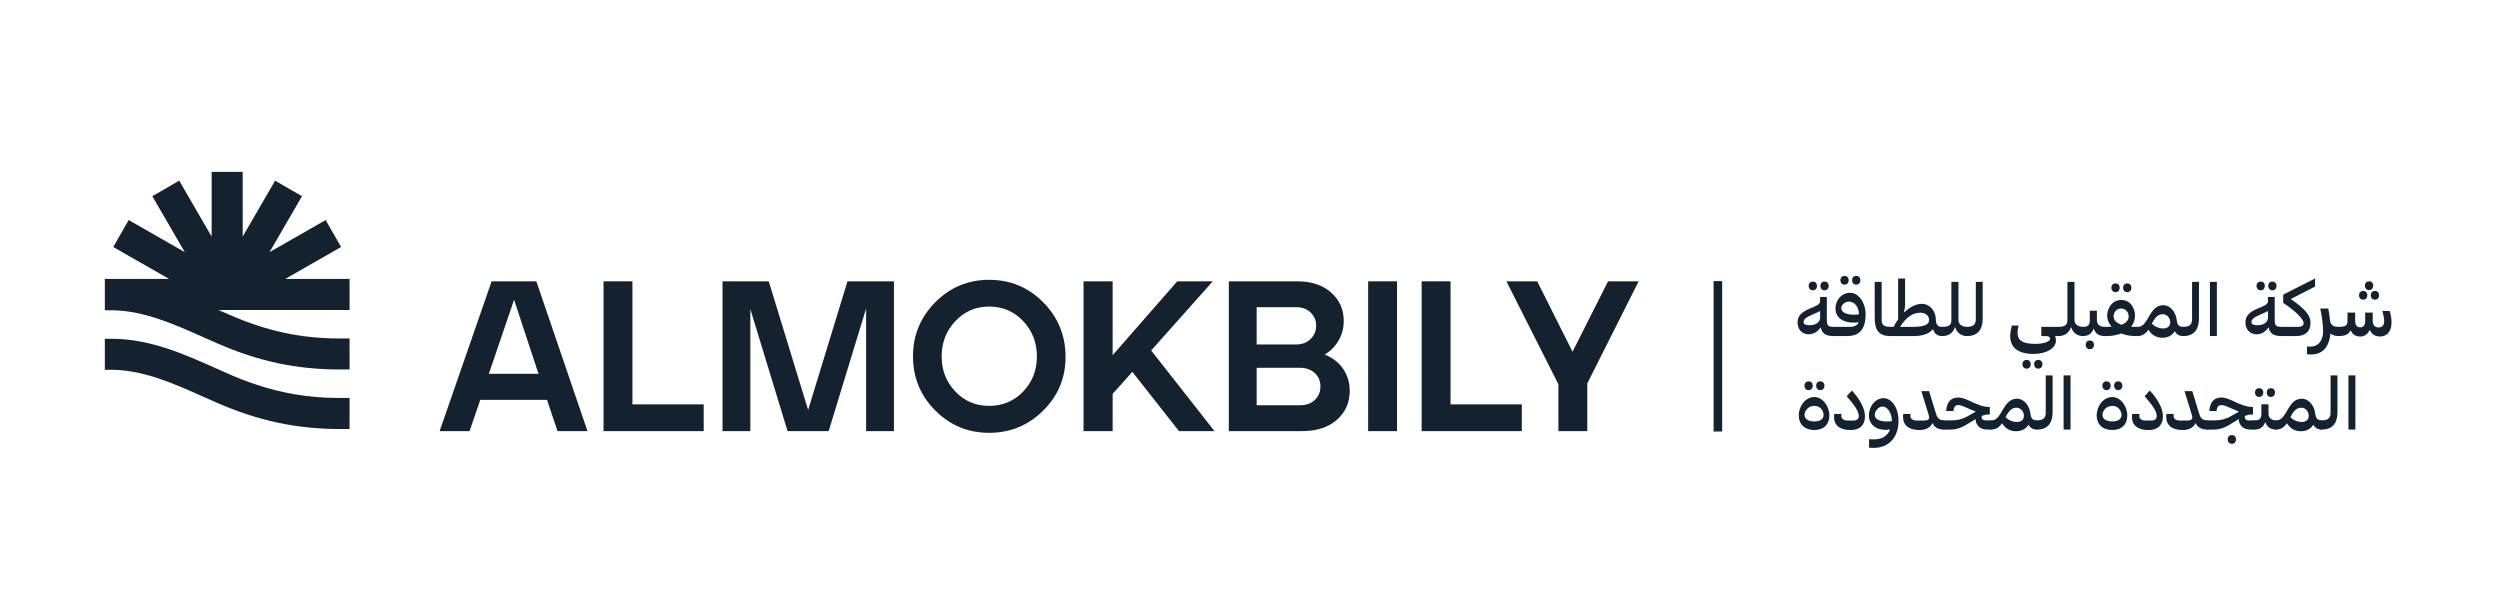
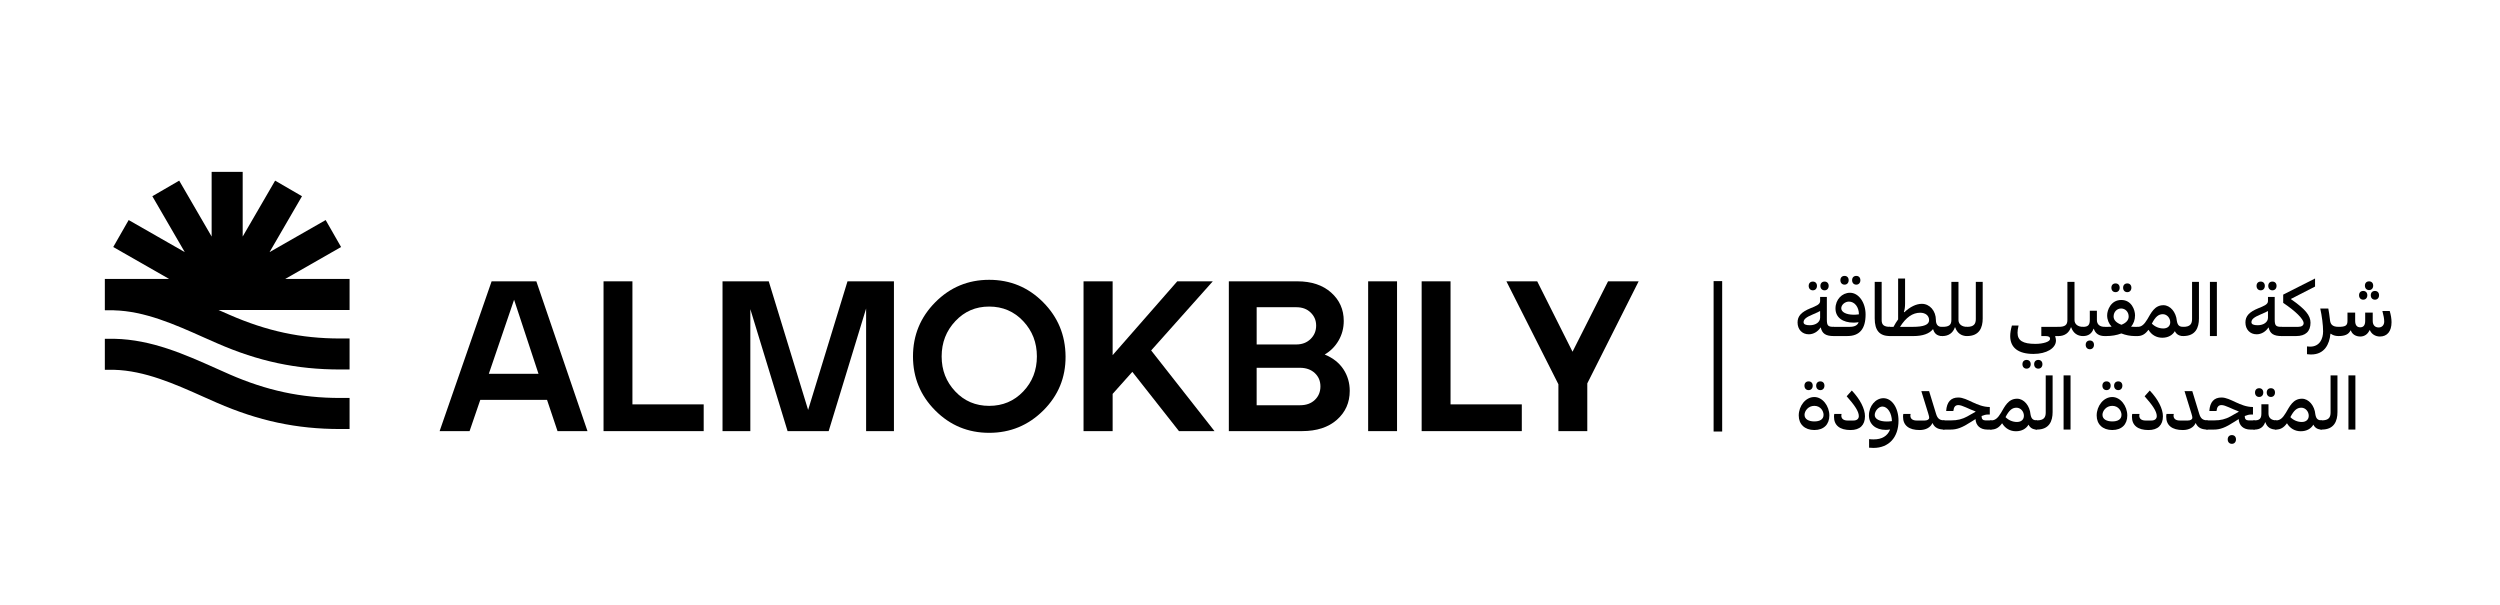
<svg xmlns="http://www.w3.org/2000/svg" id="Layer_1" data-name="Layer 1" viewBox="0 0 2000 483.79">
-   <defs>
-     <style>
-       .cls-1 {
-         fill: #142230;
-         stroke-width: 0px;
-       }
-     </style>
-   </defs>
  <g>
    <path class="cls-1" d="m351.69,344.9l41.6-119.84h35.78l40.92,119.84h-23.97l-8.39-24.99h-53.41l-8.56,24.99h-23.97Zm39.38-45.88h39.72l-19.52-59.23-20.2,59.23Z" />
    <path class="cls-1" d="m482.83,344.9v-119.84h23.11v98.44h57.01v21.4h-80.12Z" />
    <path class="cls-1" d="m578.02,344.9v-119.84h36.98l31.5,102.89,31.5-102.89h37.15v119.84h-22.26v-98.1l-29.96,98.1h-32.87l-29.79-97.58v97.58h-22.26Z" />
    <path class="cls-1" d="m834.64,328.37c-11.98,11.93-26.42,17.89-43.31,17.89s-31.27-5.96-43.14-17.89c-11.87-11.92-17.8-26.33-17.8-43.23s5.93-31.33,17.8-43.31c11.87-11.98,26.25-17.98,43.14-17.98s31.27,5.97,43.14,17.89c11.87,11.93,17.86,26.39,17.98,43.4.11,16.89-5.82,31.3-17.8,43.23Zm-70.45-15.24c7.25,7.7,16.29,11.56,27.14,11.56s19.92-3.82,27.22-11.47c7.3-7.65,10.96-17,10.96-28.08s-3.65-20.49-10.96-28.25c-7.31-7.76-16.38-11.64-27.22-11.64s-19.75,3.88-27.05,11.64c-7.31,7.76-10.96,17.18-10.96,28.25s3.62,20.29,10.87,27.99Z" />
    <path class="cls-1" d="m866.83,344.9v-119.84h23.28v59.06l51.7-59.06h28.42l-49.3,55.3,50.67,64.54h-28.42l-37.32-47.42-15.75,17.63v29.79h-23.28Z" />
    <path class="cls-1" d="m983.07,344.9v-119.84h54.78c11.3,0,20.31,3,27.05,8.99,6.73,5.99,10.1,13.55,10.1,22.68,0,5.71-1.37,10.93-4.11,15.67-2.74,4.74-6.45,8.47-11.13,11.21,6.62,2.74,11.61,6.68,14.98,11.81,3.37,5.14,5.05,10.9,5.05,17.29,0,9.36-3.43,17.06-10.27,23.11-6.85,6.05-16.15,9.07-27.9,9.07h-58.55Zm22.26-69.33h31.67c4.68,0,8.5-1.46,11.47-4.37,2.97-2.91,4.45-6.48,4.45-10.7s-1.45-7.59-4.37-10.44c-2.91-2.85-6.7-4.28-11.38-4.28h-31.84v29.79Zm0,48.62h34.75c4.91,0,8.84-1.43,11.81-4.28,2.97-2.85,4.45-6.45,4.45-10.79s-1.51-7.9-4.54-10.7c-3.02-2.79-6.99-4.19-11.9-4.19h-34.58v29.96Z" />
    <path class="cls-1" d="m1094.52,344.9v-119.84h23.11v119.84h-23.11Z" />
    <path class="cls-1" d="m1137.32,344.9v-119.84h23.11v98.44h57.01v21.4h-80.12Z" />
    <path class="cls-1" d="m1246.72,344.9v-37.49l-41.6-82.35h24.65l28.25,56.32,28.42-56.32h24.48l-41.09,81.66v38.18h-23.11Z" />
  </g>
  <g>
    <path class="cls-1" d="m279.67,223.17h-51.53l44.72-25.56-12.33-21.57-44.89,25.66,25.95-44.72-21.49-12.47-25.95,44.72v-51.71h-24.84v51.71l-25.95-44.72-21.49,12.47,25.95,44.72-44.89-25.66-12.33,21.57,44.72,25.56h-51.45v24.84h.06v.2h7.16v.05c24.65.59,48.66,11.26,71.88,21.64,3.51,1.58,7.02,3.11,10.52,4.64,33.3,14.57,63.73,21.05,98.61,21.05h7.56v-24.8h-7.56c-31.32,0-58.64-5.88-88.68-19.02-2.87-1.19-5.68-2.47-8.55-3.75h104.79v-24.84Z" />
    <path class="cls-1" d="m183.43,299.39c-3.46-1.48-6.87-3.01-10.33-4.59-25.44-11.36-51.78-23.12-81.47-23.76h-7.76v24.8h7.31c24.65.64,48.61,11.31,71.79,21.69,3.51,1.53,7.02,3.11,10.47,4.64,33.35,14.53,63.78,21.05,98.66,21.05h7.56v-24.85h-7.56c-31.27,0-58.64-5.88-88.68-18.97Z" />
  </g>
  <rect class="cls-1" x="1370.88" y="224.89" width="6.86" height="120.33" />
  <g>
    <g>
      <path class="cls-1" d="m1446.95,267.43c-5.21,0-8.9-3.87-8.9-9.45,0-5.09,2.93-8.35,10.43-11.42,4.04-1.66,7.61-2.89,7.61-5.65v-3.37h5.39v17.98c0,5.03.88,5.96,5.62,5.96v7.37c-6.44,0-9.37-1.9-10.48-6.81h-.23c-2.17,3.37-5.68,5.4-9.43,5.4Zm.88-7.24c4.8,0,8.26-2.52,8.26-6.02v-5.28h-.23c-.59.43-1.87,1.04-5.62,2.64-5.27,2.21-7.38,3.87-7.38,6.26,0,1.6,1.64,2.4,4.98,2.4Zm2.46-34.93c1.99,0,3.28,1.35,3.28,3.44s-1.29,3.56-3.28,3.56-3.34-1.41-3.34-3.56,1.35-3.44,3.34-3.44Zm9.37,0c1.99,0,3.28,1.35,3.28,3.44s-1.29,3.56-3.28,3.56-3.34-1.41-3.34-3.56,1.35-3.44,3.34-3.44Z" />
      <path class="cls-1" d="m1464.05,265.16c0-2.15,1.29-3.68,3.05-3.68h12.48c3.98,0,6.27-1.11,7.26-3.5l-.23-.19c-1.11.19-2.46.31-3.69.31-8.79,0-14.53-4.11-14.53-11.3s5.27-12.59,11.6-12.59c6.91,0,12.48,7.74,12.48,17.37,0,11.54-4.8,17.25-14.58,17.25h-10.78c-1.76,0-3.05-1.54-3.05-3.68Zm11.6-44.44c1.99,0,3.28,1.35,3.28,3.44s-1.29,3.56-3.28,3.56-3.34-1.41-3.34-3.56,1.35-3.44,3.34-3.44Zm7.32,31.06c1,0,2.23-.06,4.16-.31,0-5.83-3.4-10.19-7.97-10.19-3.22,0-6.15,2.58-6.15,5.34,0,3.07,3.98,5.15,9.96,5.15Zm2.05-31.06c1.99,0,3.28,1.35,3.28,3.44s-1.29,3.56-3.28,3.56-3.34-1.41-3.34-3.56,1.35-3.44,3.34-3.44Z" />
      <path class="cls-1" d="m1499.77,254.72v-29.22h5.56v30.63c0,3.8,1.93,5.34,6.62,5.34v7.37c-8.32,0-12.18-4.48-12.18-14.12Z" />
      <path class="cls-1" d="m1509.02,265.16c0-2.21,1.11-3.68,2.69-3.68h3.1c1.17-2.27,2.4-4.17,3.69-5.96v-32.71h5.56v19.89c0,2.95-.29,4.91-.94,6.81l.35.31c4.57-4.36,9.55-6.76,14-6.76,6.33,0,11.25,5.65,11.25,12.95,0,3.32,1.46,5.47,4.51,5.47h.7v7.37c-4.57,0-6.56-2.39-7.38-5.4h-.29c-2.81,3.5-8.14,5.4-15.52,5.4h-19.04c-1.58,0-2.69-1.47-2.69-3.68Zm21.2-3.68c8.84,0,13.06-1.72,13.06-5.34s-2.87-5.96-7.15-5.96c-6.03,0-11.36,3.74-16.11,11.3h10.19Z" />
      <path class="cls-1" d="m1550.49,265.16c0-2.21,1.41-3.68,3.46-3.68,5.21,0,7.15-1.47,7.15-5.47v-30.51h5.68v30.51c0,3.32,2.69,5.47,6.85,5.47v7.37c-4.63,0-7.97-2.52-9.49-7h-.23c-1.52,4.48-5.04,7-9.96,7-2.05,0-3.46-1.47-3.46-3.68Z" />
      <path class="cls-1" d="m1580.65,255.09v-29.59h5.51v29.34c0,7.25-2.69,14-12.53,14-1.82,0-2.75-1.84-2.75-3.68s.94-3.68,2.75-3.68c5.45,0,7.03-2.27,7.03-6.39Z" />
      <path class="cls-1" d="m1608.17,268.78c0-2.4.47-5.22,1.35-8.35h5.33c-.59,2.45-.82,4.23-.82,5.77,0,6.26,4.22,8.9,14.29,8.9,6.38,0,11.71-1.78,11.71-3.93,0-1.72-1.05-2.33-3.98-2.33h-2.99v-7.37h13.71v7.37h-2.46l-.18.19c.41,1.29.64,2.39.64,3.37,0,6.2-7.61,10.74-17.98,10.74-12.18,0-18.63-4.97-18.63-14.36Zm13.12,19.15c1.99,0,3.28,1.35,3.28,3.43s-1.29,3.56-3.28,3.56-3.34-1.41-3.34-3.56,1.35-3.43,3.34-3.43Zm9.37,0c1.99,0,3.28,1.35,3.28,3.43s-1.29,3.56-3.28,3.56-3.34-1.41-3.34-3.56,1.35-3.43,3.34-3.43Z" />
      <path class="cls-1" d="m1643.31,265.16c0-2.21,1.41-3.68,3.46-3.68,5.21,0,7.15-1.47,7.15-5.47v-30.51h5.68v30.51c0,3.32,2.69,5.47,6.85,5.47v7.37c-4.63,0-7.97-2.52-9.49-7h-.23c-1.52,4.48-5.04,7-9.96,7-2.05,0-3.46-1.47-3.46-3.68Z" />
      <path class="cls-1" d="m1663.52,265.22c0-1.9,1.29-3.74,2.93-3.74,3.92,0,5.39-1.41,5.39-5.47v-7.43h5.68v7.43c0,3.5,2.28,5.47,6.27,5.47v7.37c-4.57,0-7.5-1.96-8.73-5.83h-.23c-1.35,3.87-4.22,5.83-8.38,5.83-1.52,0-2.93-1.9-2.93-3.62Zm8.38,7.18c1.99,0,3.28,1.35,3.28,3.44s-1.29,3.56-3.28,3.56-3.34-1.41-3.34-3.56,1.35-3.44,3.34-3.44Z" />
      <path class="cls-1" d="m1683.78,261.47h2.58c1,0,1.99-.06,2.93-.12-2.23-2.46-3.57-5.53-3.57-9.09,0-4.17,2.99-12.28,11.3-12.28s11.01,8.1,11.01,12.28c0,3.68-1.17,6.69-3.16,9.09.94.06,1.87.12,2.81.12h2.58v7.37h-2.52c-3.51,0-7.26-.74-10.66-2.09-3.63,1.41-7.85,2.09-11.89,2.09h-1.41c-.94,0-1.46-1.96-1.46-3.87,0-1.78.47-3.5,1.46-3.5Zm8.67-34.74c1.99,0,3.28,1.35,3.28,3.44s-1.29,3.56-3.28,3.56-3.34-1.41-3.34-3.56,1.35-3.44,3.34-3.44Zm4.69,33.08c3.63-1.41,5.8-3.62,5.8-6.57,0-3.75-2.69-6.45-6.03-6.45s-6.03,2.7-6.03,6.45c0,2.94,2.46,5.15,6.27,6.57Zm4.69-33.08c1.99,0,3.28,1.35,3.28,3.44s-1.29,3.56-3.28,3.56-3.34-1.41-3.34-3.56,1.35-3.44,3.34-3.44Z" />
      <path class="cls-1" d="m1707.67,265.16c0-2.15,1.11-3.68,2.58-3.68,2.87,0,5.04-1.72,7.61-6.02,2.99-5.03,5.74-11.3,12.89-11.3,5.45,0,10.13,5.58,10.72,12.52.64,3.62,1.99,4.79,5.15,4.79v7.37c-3.22,0-5.45-1.29-6.74-3.93-1.93,3.31-5.45,5.28-10.07,5.28s-8.61-2.27-10.95-6.26h-.23c-2.28,3.25-4.98,4.85-8.38,4.91-1.46,0-2.58-1.54-2.58-3.68Zm22.96-2.39c3.4,0,5.56-1.91,5.56-4.97,0-3.5-2.69-6.45-5.92-6.45-3.51,0-5.97,2.09-8.79,7.55,2.4,2.46,5.74,3.87,9.14,3.87Z" />
      <path class="cls-1" d="m1753.65,255.09v-29.59h5.51v29.34c0,7.25-2.69,14-12.53,14-1.82,0-2.75-1.84-2.75-3.68s.94-3.68,2.75-3.68c5.45,0,7.03-2.27,7.03-6.39Z" />
      <path class="cls-1" d="m1767.94,225.5h5.56v43.34h-5.56v-43.34Z" />
      <path class="cls-1" d="m1805.24,267.43c-5.21,0-8.9-3.87-8.9-9.45,0-5.09,2.93-8.35,10.43-11.42,4.04-1.66,7.61-2.89,7.61-5.65v-3.37h5.39v17.98c0,5.03.88,5.96,5.62,5.96v7.37c-6.44,0-9.37-1.9-10.48-6.81h-.23c-2.17,3.37-5.68,5.4-9.43,5.4Zm.88-7.24c4.8,0,8.26-2.52,8.26-6.02v-5.28h-.23c-.59.43-1.87,1.04-5.62,2.64-5.27,2.21-7.38,3.87-7.38,6.26,0,1.6,1.64,2.4,4.98,2.4Zm2.46-34.93c1.99,0,3.28,1.35,3.28,3.44s-1.29,3.56-3.28,3.56-3.34-1.41-3.34-3.56,1.35-3.44,3.34-3.44Zm9.37,0c1.99,0,3.28,1.35,3.28,3.44s-1.29,3.56-3.28,3.56-3.34-1.41-3.34-3.56,1.35-3.44,3.34-3.44Z" />
      <path class="cls-1" d="m1822.28,265.28c0-2.21,1.29-3.81,3.1-3.81h13.24c2.69,0,4.28-1.11,4.28-2.95,0-3.25-6.68-9.82-16.34-16.2v-6.63l25.48-12.89v6.45l-19.27,9.88v.19c11.54,8.04,15.64,13.02,15.64,18.85,0,7-3.98,10.68-11.54,10.68h-11.48c-1.82,0-3.1-1.47-3.1-3.56Z" />
      <path class="cls-1" d="m1848.11,277.31c7.73,0,10.37-6.39,10.37-12.22,0-5.03-.94-12.34-2.28-18.29h6.44c.47,2.45.94,5.64,1.29,8.71.29,3.32,1.35,5.96,6.85,5.96v7.37c-2.69,0-4.69-.74-6.21-1.9l-.23.19c-.76,8.04-4.63,16.45-15.35,16.45-1.05,0-2.23-.07-3.4-.25v-6.2c.88.12,1.76.19,2.52.19Z" />
      <path class="cls-1" d="m1869.49,265.16c0-2.15.53-3.68,1.29-3.68,5.62,0,7.2-1.04,7.2-4.79v-6.63h6.15v6.63c0,3.38,1.41,5.16,4.04,5.16s3.98-1.72,3.98-5.16v-6.63h6.03v6.63c0,3.38,1.76,5.28,4.8,5.28,2.58,0,4.39-1.9,4.39-4.66,0-2.21-.47-4.85-1.46-8.53h5.86c.94,3.13,1.46,6.26,1.46,8.96,0,7.37-3.51,11.48-9.31,11.48-3.69,0-6.74-2.03-7.97-5.03h-.35c-1.35,3.13-4.04,5.03-7.32,5.03-3.69,0-6.56-1.84-7.56-4.79h-.35c-1.46,3.07-4.45,4.42-9.61,4.42-.76,0-1.29-1.54-1.29-3.68Zm21.09-32.41c1.99,0,3.28,1.35,3.28,3.44s-1.29,3.56-3.28,3.56-3.34-1.41-3.34-3.56,1.35-3.44,3.34-3.44Zm4.69-7.67c1.99,0,3.28,1.35,3.28,3.43s-1.29,3.56-3.28,3.56-3.34-1.41-3.34-3.56,1.35-3.43,3.34-3.43Zm4.69,7.67c1.99,0,3.28,1.35,3.28,3.44s-1.29,3.56-3.28,3.56-3.34-1.41-3.34-3.56,1.35-3.44,3.34-3.44Z" />
    </g>
    <g>
      <path class="cls-1" d="m1438.99,332.41c0-7.55,5.39-14.79,12.48-14.79,6.62,0,12.01,7.25,12.01,14.79,0,6.94-4.28,11.61-12.01,11.61s-12.48-4.67-12.48-11.61Zm7.91-27.31c1.99,0,3.28,1.35,3.28,3.44s-1.29,3.56-3.28,3.56-3.34-1.41-3.34-3.56,1.35-3.44,3.34-3.44Zm4.57,32.04c4.33,0,7.38-1.6,7.38-5.28,0-2.95-2.34-7.18-7.38-7.18s-7.85,4.23-7.85,7.18c0,3.68,3.63,5.28,7.85,5.28Zm4.8-32.04c1.99,0,3.28,1.35,3.28,3.44s-1.29,3.56-3.28,3.56-3.34-1.41-3.34-3.56,1.35-3.44,3.34-3.44Z" />
      <path class="cls-1" d="m1467.21,333.4c0-.86.06-1.6.23-2.27h5.8c-.12.49-.18.92-.18,1.41,0,2.46,1.82,3.87,4.92,3.87h4.8c2.81,0,4.28-1.41,4.28-3.56,0-3.86-3.63-8.96-9.72-15.83l4.1-4.6c6.62,6.94,10.54,14.61,10.54,20.56,0,7.12-4.04,11.05-11.54,11.05-8.61,0-13.24-3.75-13.24-10.62Z" />
      <path class="cls-1" d="m1499.01,351.51c6.5,0,10.89-2.64,13-7.73l-.18-.19c-1.17.19-2.23.31-3.22.31-8.14,0-13.47-4.6-13.47-11.6,0-7.43,5.33-13.75,11.6-13.75,6.85,0,12.07,7.8,12.07,17.99,0,13.38-7.73,21.79-20.03,21.79-1.05,0-2.17-.06-3.51-.18v-6.88c1.05.19,2.28.25,3.75.25Zm10.37-14.3c1,0,2.23-.06,4.16-.31-.12-6.51-3.51-11.67-7.61-11.67-2.99,0-6.15,3.5-6.15,6.82,0,3.13,3.81,5.15,9.61,5.15Z" />
      <path class="cls-1" d="m1522.44,333.4c0-.86.06-1.6.23-2.27h5.8c-.12.43-.18.92-.18,1.41,0,2.46,1.82,3.87,4.92,3.87h6.56c2.11,0,3.57-.86,3.57-2.21,0-.68-.18-1.6-.7-3.25l-5.57-18.05h6.21l5.57,18.17c1.17,3.86,2.93,5.21,6.73,5.21v7.37c-4.45,0-7.85-1.23-9.49-5.09h-.23c-1.46,3.38-5.21,5.47-10.13,5.47-8.67,0-13.3-3.75-13.3-10.62Z" />
      <path class="cls-1" d="m1573.92,333.09l6.5-3.68v-.25c-5.39-1.96-10.72-5.09-13.65-5.09-2.52,0-3.69,1.35-4.1,4.73h-5.74c.47-7.18,3.75-10.8,9.72-10.8,7.2,0,14.88,7.61,25.19,7.61v6.02h-1.58c-1.46,0-3.05.37-4.98,1.17v.43c0,1.96,1.05,3.07,2.93,3.07h4.98v7.37h-3.34c-5.62,0-9.2-3.25-9.43-8.41l-3.51,2.21c-7.2,4.66-11.36,6.2-16.46,6.2h-4.86c-1.76,0-3.05-1.54-3.05-3.68s1.29-3.68,3.05-3.68h5.33c5.04,0,8.79-.92,13-3.19Z" />
      <path class="cls-1" d="m1590.61,339.97c0-2.15,1.11-3.68,2.58-3.68,2.87,0,5.04-1.72,7.61-6.02,2.99-5.03,5.74-11.3,12.89-11.3,5.45,0,10.13,5.58,10.72,12.52.64,3.62,1.99,4.79,5.15,4.79v7.37c-3.22,0-5.45-1.29-6.74-3.93-1.93,3.31-5.45,5.28-10.07,5.28s-8.61-2.27-10.95-6.26h-.23c-2.28,3.25-4.98,4.85-8.38,4.91-1.46,0-2.58-1.54-2.58-3.68Zm22.96-2.39c3.4,0,5.56-1.91,5.56-4.97,0-3.5-2.69-6.45-5.92-6.45-3.51,0-5.97,2.09-8.79,7.55,2.4,2.46,5.74,3.87,9.14,3.87Z" />
      <path class="cls-1" d="m1636.58,329.9v-29.59h5.51v29.34c0,7.25-2.69,14-12.53,14-1.82,0-2.75-1.84-2.75-3.68s.94-3.68,2.75-3.68c5.45,0,7.03-2.27,7.03-6.39Z" />
      <path class="cls-1" d="m1650.87,300.31h5.56v43.34h-5.56v-43.34Z" />
      <path class="cls-1" d="m1677.34,332.41c0-7.55,5.39-14.79,12.48-14.79,6.62,0,12.01,7.25,12.01,14.79,0,6.94-4.28,11.61-12.01,11.61s-12.48-4.67-12.48-11.61Zm7.91-27.31c1.99,0,3.28,1.35,3.28,3.44s-1.29,3.56-3.28,3.56-3.34-1.41-3.34-3.56,1.35-3.44,3.34-3.44Zm4.57,32.04c4.33,0,7.38-1.6,7.38-5.28,0-2.95-2.34-7.18-7.38-7.18s-7.85,4.23-7.85,7.18c0,3.68,3.63,5.28,7.85,5.28Zm4.8-32.04c1.99,0,3.28,1.35,3.28,3.44s-1.29,3.56-3.28,3.56-3.34-1.41-3.34-3.56,1.35-3.44,3.34-3.44Z" />
      <path class="cls-1" d="m1705.57,333.4c0-.86.06-1.6.23-2.27h5.8c-.12.49-.18.92-.18,1.41,0,2.46,1.82,3.87,4.92,3.87h4.8c2.81,0,4.28-1.41,4.28-3.56,0-3.86-3.63-8.96-9.72-15.83l4.1-4.6c6.62,6.94,10.54,14.61,10.54,20.56,0,7.12-4.04,11.05-11.54,11.05-8.61,0-13.24-3.75-13.24-10.62Z" />
      <path class="cls-1" d="m1732.98,333.4c0-.86.06-1.6.23-2.27h5.8c-.12.43-.18.92-.18,1.41,0,2.46,1.82,3.87,4.92,3.87h6.56c2.11,0,3.57-.86,3.57-2.21,0-.68-.18-1.6-.7-3.25l-5.56-18.05h6.21l5.56,18.17c1.17,3.86,2.93,5.21,6.74,5.21v7.37c-4.45,0-7.85-1.23-9.49-5.09h-.23c-1.46,3.38-5.21,5.47-10.13,5.47-8.67,0-13.3-3.75-13.3-10.62Z" />
      <path class="cls-1" d="m1784.46,333.09l6.5-3.68v-.25c-5.39-1.96-10.72-5.09-13.65-5.09-2.52,0-3.69,1.35-4.1,4.73h-5.74c.47-7.18,3.75-10.8,9.72-10.8,7.2,0,14.88,7.61,25.19,7.61v6.02h-1.58c-1.46,0-3.05.37-4.98,1.17v.43c0,1.96,1.05,3.07,2.93,3.07h4.98v7.37h-3.34c-5.62,0-9.2-3.25-9.43-8.41l-3.51,2.21c-7.2,4.66-11.36,6.2-16.46,6.2h-4.86c-1.76,0-3.05-1.54-3.05-3.68s1.29-3.68,3.05-3.68h5.33c5.04,0,8.79-.92,13-3.19Zm1.05,14.98c1.99,0,3.28,1.35,3.28,3.44s-1.29,3.56-3.28,3.56-3.34-1.41-3.34-3.56,1.35-3.44,3.34-3.44Z" />
      <path class="cls-1" d="m1800.79,340.03c0-1.9,1.29-3.74,2.93-3.74,3.92,0,5.39-1.41,5.39-5.47v-7.43h5.68v7.43c0,3.5,2.28,5.47,6.27,5.47v7.37c-4.57,0-7.5-1.96-8.73-5.83h-.23c-1.35,3.87-4.22,5.83-8.38,5.83-1.52,0-2.93-1.9-2.93-3.62Zm6.56-29.46c1.99,0,3.28,1.35,3.28,3.44s-1.29,3.56-3.28,3.56-3.34-1.41-3.34-3.56,1.35-3.44,3.34-3.44Zm9.37,0c1.99,0,3.28,1.35,3.28,3.44s-1.29,3.56-3.28,3.56-3.34-1.41-3.34-3.56,1.35-3.44,3.34-3.44Z" />
      <path class="cls-1" d="m1818.48,339.97c0-2.15,1.11-3.68,2.58-3.68,2.87,0,5.04-1.72,7.61-6.02,2.99-5.03,5.74-11.3,12.89-11.3,5.45,0,10.13,5.58,10.72,12.52.64,3.62,1.99,4.79,5.15,4.79v7.37c-3.22,0-5.45-1.29-6.74-3.93-1.93,3.31-5.45,5.28-10.07,5.28s-8.61-2.27-10.95-6.26h-.23c-2.28,3.25-4.98,4.85-8.38,4.91-1.46,0-2.58-1.54-2.58-3.68Zm22.96-2.39c3.4,0,5.56-1.91,5.56-4.97,0-3.5-2.69-6.45-5.92-6.45-3.51,0-5.97,2.09-8.79,7.55,2.4,2.46,5.74,3.87,9.14,3.87Z" />
      <path class="cls-1" d="m1864.46,329.9v-29.59h5.51v29.34c0,7.25-2.69,14-12.53,14-1.82,0-2.75-1.84-2.75-3.68s.94-3.68,2.75-3.68c5.45,0,7.03-2.27,7.03-6.39Z" />
      <path class="cls-1" d="m1878.75,300.31h5.56v43.34h-5.56v-43.34Z" />
    </g>
  </g>
</svg>
